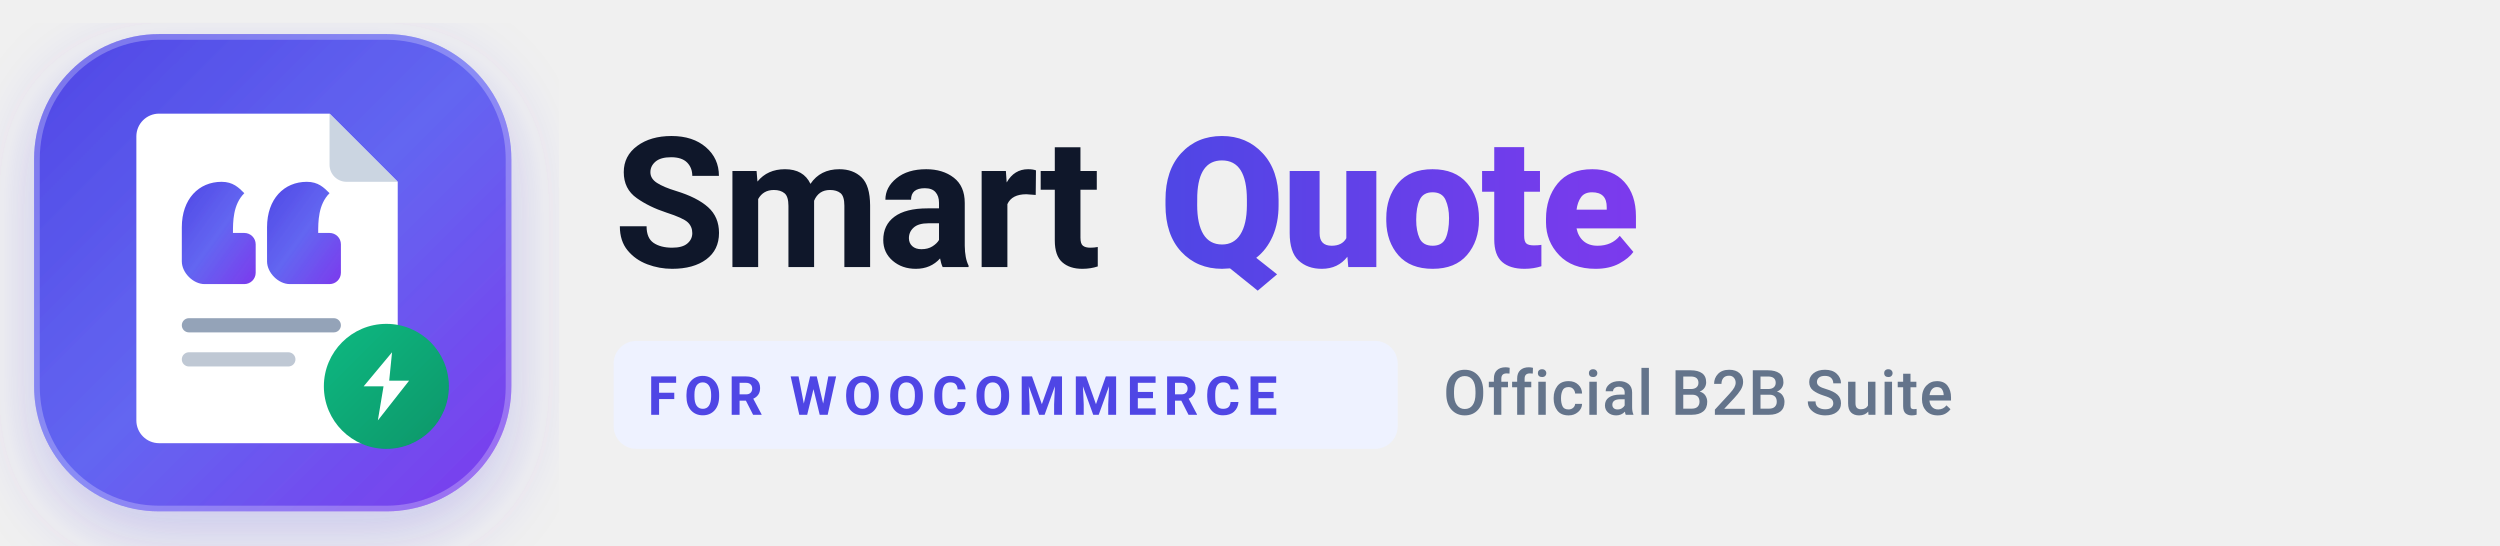
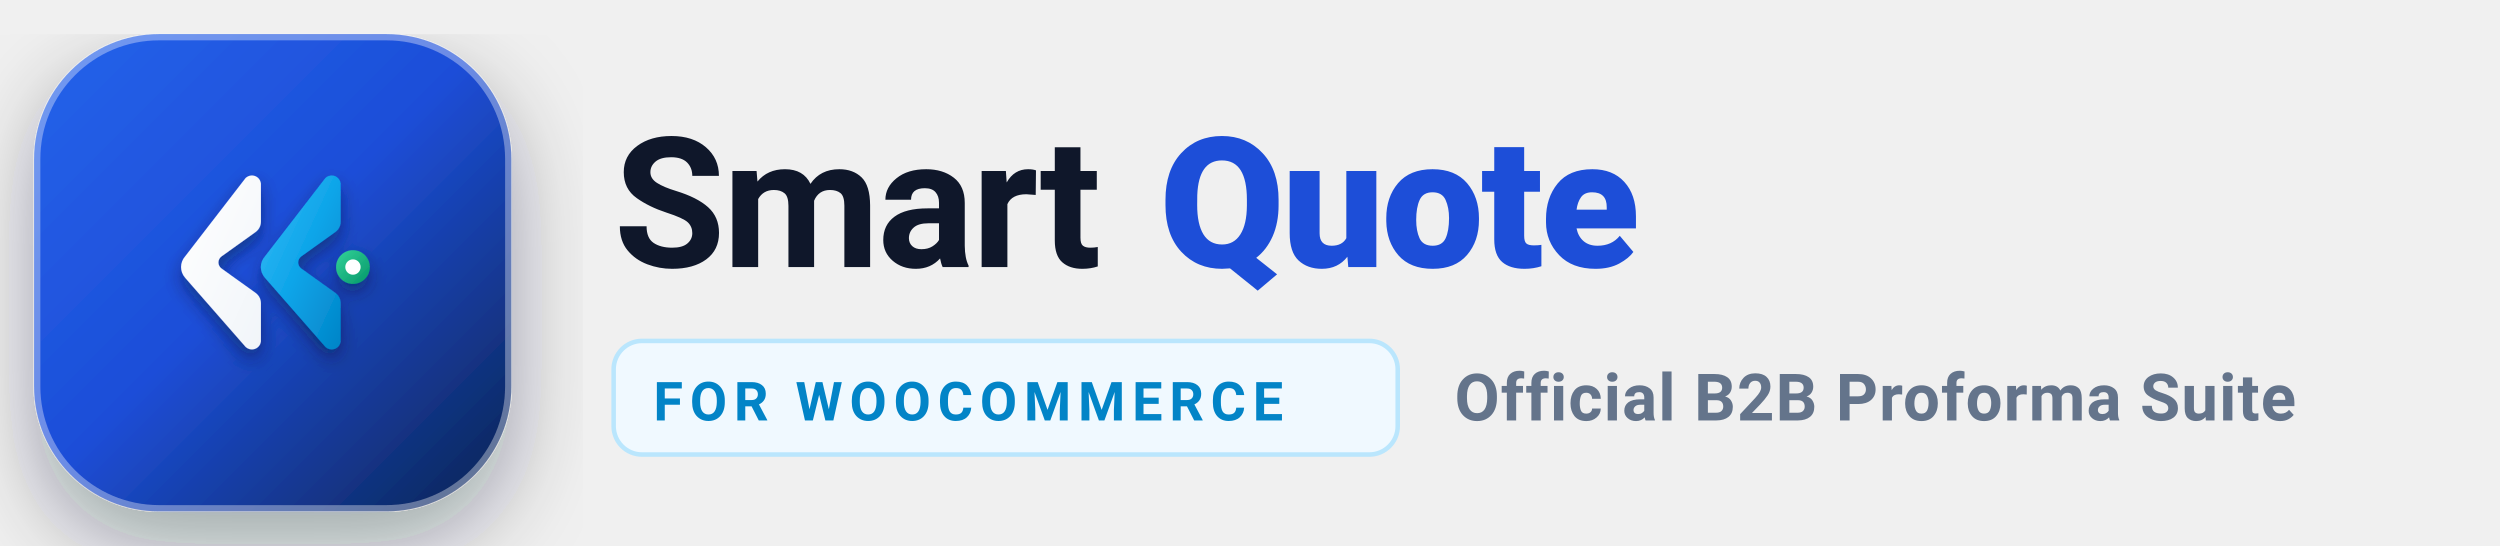
<svg xmlns="http://www.w3.org/2000/svg" viewBox="0 0 440 96" width="440" height="96">
  <defs>
-     <linearGradient id="logoBg" x1="0%" y1="0%" x2="100%" y2="100%">
-       <stop offset="0%" stop-color="#4F46E5" />
-       <stop offset="50%" stop-color="#6366F1" />
-       <stop offset="100%" stop-color="#7C3AED" />
+     <linearGradient id="logoBgLTR" x1="0%" y1="0%" x2="100%" y2="100%">
+       <stop offset="0%" stop-color="#2563EB" />
+       <stop offset="48%" stop-color="#1D4ED8" />
+       <stop offset="100%" stop-color="#0B234F" />
    </linearGradient>
-     <linearGradient id="textGrad" x1="0%" y1="0%" x2="100%" y2="0%">
-       <stop offset="0%" stop-color="#4F46E5" />
-       <stop offset="100%" stop-color="#7C3AED" />
+     <linearGradient id="logoWhiteLTR" x1="0%" y1="0%" x2="100%" y2="100%">
+       <stop offset="0%" stop-color="#FFFFFF" />
+       <stop offset="100%" stop-color="#F1F5F9" />
    </linearGradient>
-     <linearGradient id="badgeGrad" x1="0%" y1="0%" x2="100%" y2="100%">
-       <stop offset="0%" stop-color="#10B981" />
+     <linearGradient id="logoCyanLTR" x1="0%" y1="0%" x2="100%" y2="100%">
+       <stop offset="0%" stop-color="#38BDF8" />
+       <stop offset="50%" stop-color="#0EA5E9" />
+       <stop offset="100%" stop-color="#0284C7" />
+     </linearGradient>
+     <linearGradient id="logoSparkLTR" x1="0%" y1="0%" x2="100%" y2="100%">
+       <stop offset="0%" stop-color="#34D399" />
      <stop offset="100%" stop-color="#059669" />
    </linearGradient>
-     <filter id="logoShadow" x="-10%" y="-10%" width="120%" height="120%">
-       <feDropShadow dx="0" dy="4" stdDeviation="6" flood-color="#4F46E5" flood-opacity="0.25" />
+     <filter id="logoShadowLTR" x="-15%" y="-15%" width="130%" height="130%">
+       <feDropShadow dx="0" dy="6" stdDeviation="8" flood-color="#0B192C" flood-opacity="0.35" />
+     </filter>
+     <filter id="logoChvShadowLTR" x="-20%" y="-20%" width="140%" height="140%">
+       <feDropShadow dx="0" dy="3" stdDeviation="3" flood-color="#06152D" flood-opacity="0.45" />
    </filter>
  </defs>
-   <g transform="translate(6, 6)" filter="url(#logoShadow)">
-     <rect x="0" y="0" width="84" height="84" rx="22" fill="url(#logoBg)" />
-     <rect x="0.5" y="0.5" width="83" height="83" rx="21.5" fill="none" stroke="#FFFFFF" stroke-width="1" stroke-opacity="0.25" />
-     <path d="M 22 14 L 52 14 L 64 26 L 64 68 A 4 4 0 0 1 60 72 L 22 72 A 4 4 0 0 1 18 68 L 18 18 A 4 4 0 0 1 22 14 Z" fill="#FFFFFF" />
-     <path d="M 52 14 L 52 23 A 3 3 0 0 0 55 26 L 64 26 Z" fill="#CBD5E1" />
-     <g fill="url(#logoBg)">
-       <path d="M 26 34 C 26 29 29 26 33 26 C 35 26 36 27 37 28 C 35 30 35 33 35 35 L 37 35 A 2 2 0 0 1 39 37 L 39 42 A 2 2 0 0 1 37 44 L 30 44 C 28 44 26 42 26 40 Z" />
-       <path d="M 41 34 C 41 29 44 26 48 26 C 50 26 51 27 52 28 C 50 30 50 33 50 35 L 52 35 A 2 2 0 0 1 54 37 L 54 42 A 2 2 0 0 1 52 44 L 45 44 C 43 44 41 42 41 40 Z" />
+   <g transform="translate(6, 6)" filter="url(#logoShadowLTR)">
+     <rect x="0" y="0" width="84" height="84" rx="22" fill="url(#logoBgLTR)" />
+     <rect x="0.5" y="0.5" width="83" height="83" rx="21.5" fill="none" stroke="#FFFFFF" stroke-width="1.2" stroke-opacity="0.35" />
+     <g transform="translate(14, 14) scale(0.54)" filter="url(#logoChvShadowLTR)">
+       <path d="M43 21 C44.8 19.3 47.7 20.3 48 22.8 L48 35.2 C48 36.6 47.3 37.9 46.1 38.7 L35.2 46.5 C33.8 47.5 33.8 49.5 35.2 50.5 L46.1 58.3 C47.3 59.1 48 60.4 48 61.8 L48 74.2 C47.7 76.7 44.8 77.7 43 76 L23.4 53.6 C21.5 51.5 21.5 48.5 23.4 46.4 Z" fill="url(#logoWhiteLTR)" />
+       <path d="M69 21 C70.8 19.3 73.7 20.3 74 22.8 L74 35.2 C74 36.6 73.3 37.9 72.1 38.7 L61.2 46.5 C59.8 47.5 59.8 49.5 61.2 50.5 L72.1 58.3 C73.3 59.1 74 60.4 74 61.8 L74 74.2 C73.7 76.7 70.8 77.7 69 76 L49.4 53.6 C47.5 51.5 47.5 48.5 49.4 46.4 Z" fill="url(#logoCyanLTR)" />
+       <circle cx="78" cy="50" r="5.5" fill="url(#logoSparkLTR)" />
+       <circle cx="78" cy="50" r="2.5" fill="#FFFFFF" />
    </g>
-     <rect x="26" y="50" width="28" height="2.5" rx="1.25" fill="#94A3B8" />
-     <rect x="26" y="56" width="20" height="2.5" rx="1.25" fill="#94A3B8" opacity="0.6" />
-     <circle cx="62" cy="62" r="11" fill="url(#badgeGrad)" />
-     <path d="M 63 56 L 58 62 L 61.5 62 L 60.5 68 L 66 61 L 62.5 61 Z" fill="#FFFFFF" />
  </g>
  <g transform="translate(108, 0)" font-family="-apple-system, BlinkMacSystemFont, 'Segoe UI', Roboto, 'Helvetica Neue', Arial, sans-serif">
    <text x="0" y="47" font-size="32" font-weight="700" fill="#0F172A" letter-spacing="-0.5">Smart</text>
-     <text x="96" y="47" font-size="32" font-weight="800" fill="url(#textGrad)" letter-spacing="-0.5">Quote</text>
+     <text x="96" y="47" font-size="32" font-weight="800" fill="#1D4ED8" letter-spacing="-0.5">Quote</text>
    <g transform="translate(0, 60)">
-       <rect x="0" y="0" width="138" height="19" rx="4" fill="#EEF2FF" />
-       <text x="6" y="13" font-size="9.5" font-weight="700" fill="#4F46E5" letter-spacing="1.2">FOR WOOCOMMERCE</text>
+       <rect x="0" y="0" width="138" height="20" rx="5" fill="#F0F9FF" stroke="#BAE6FD" stroke-width="0.8" />
+       <text x="7" y="14" font-size="9.5" font-weight="700" fill="#0284C7" letter-spacing="1.2">FOR WOOCOMMERCE</text>
    </g>
-     <text x="146" y="73" font-size="11" font-weight="500" fill="#64748B" letter-spacing="0.2">Official B2B Suite</text>
+     <text x="148" y="74" font-size="11.5" font-weight="600" fill="#64748B" letter-spacing="0.2">Official B2B Proforma Suite</text>
  </g>
</svg>
